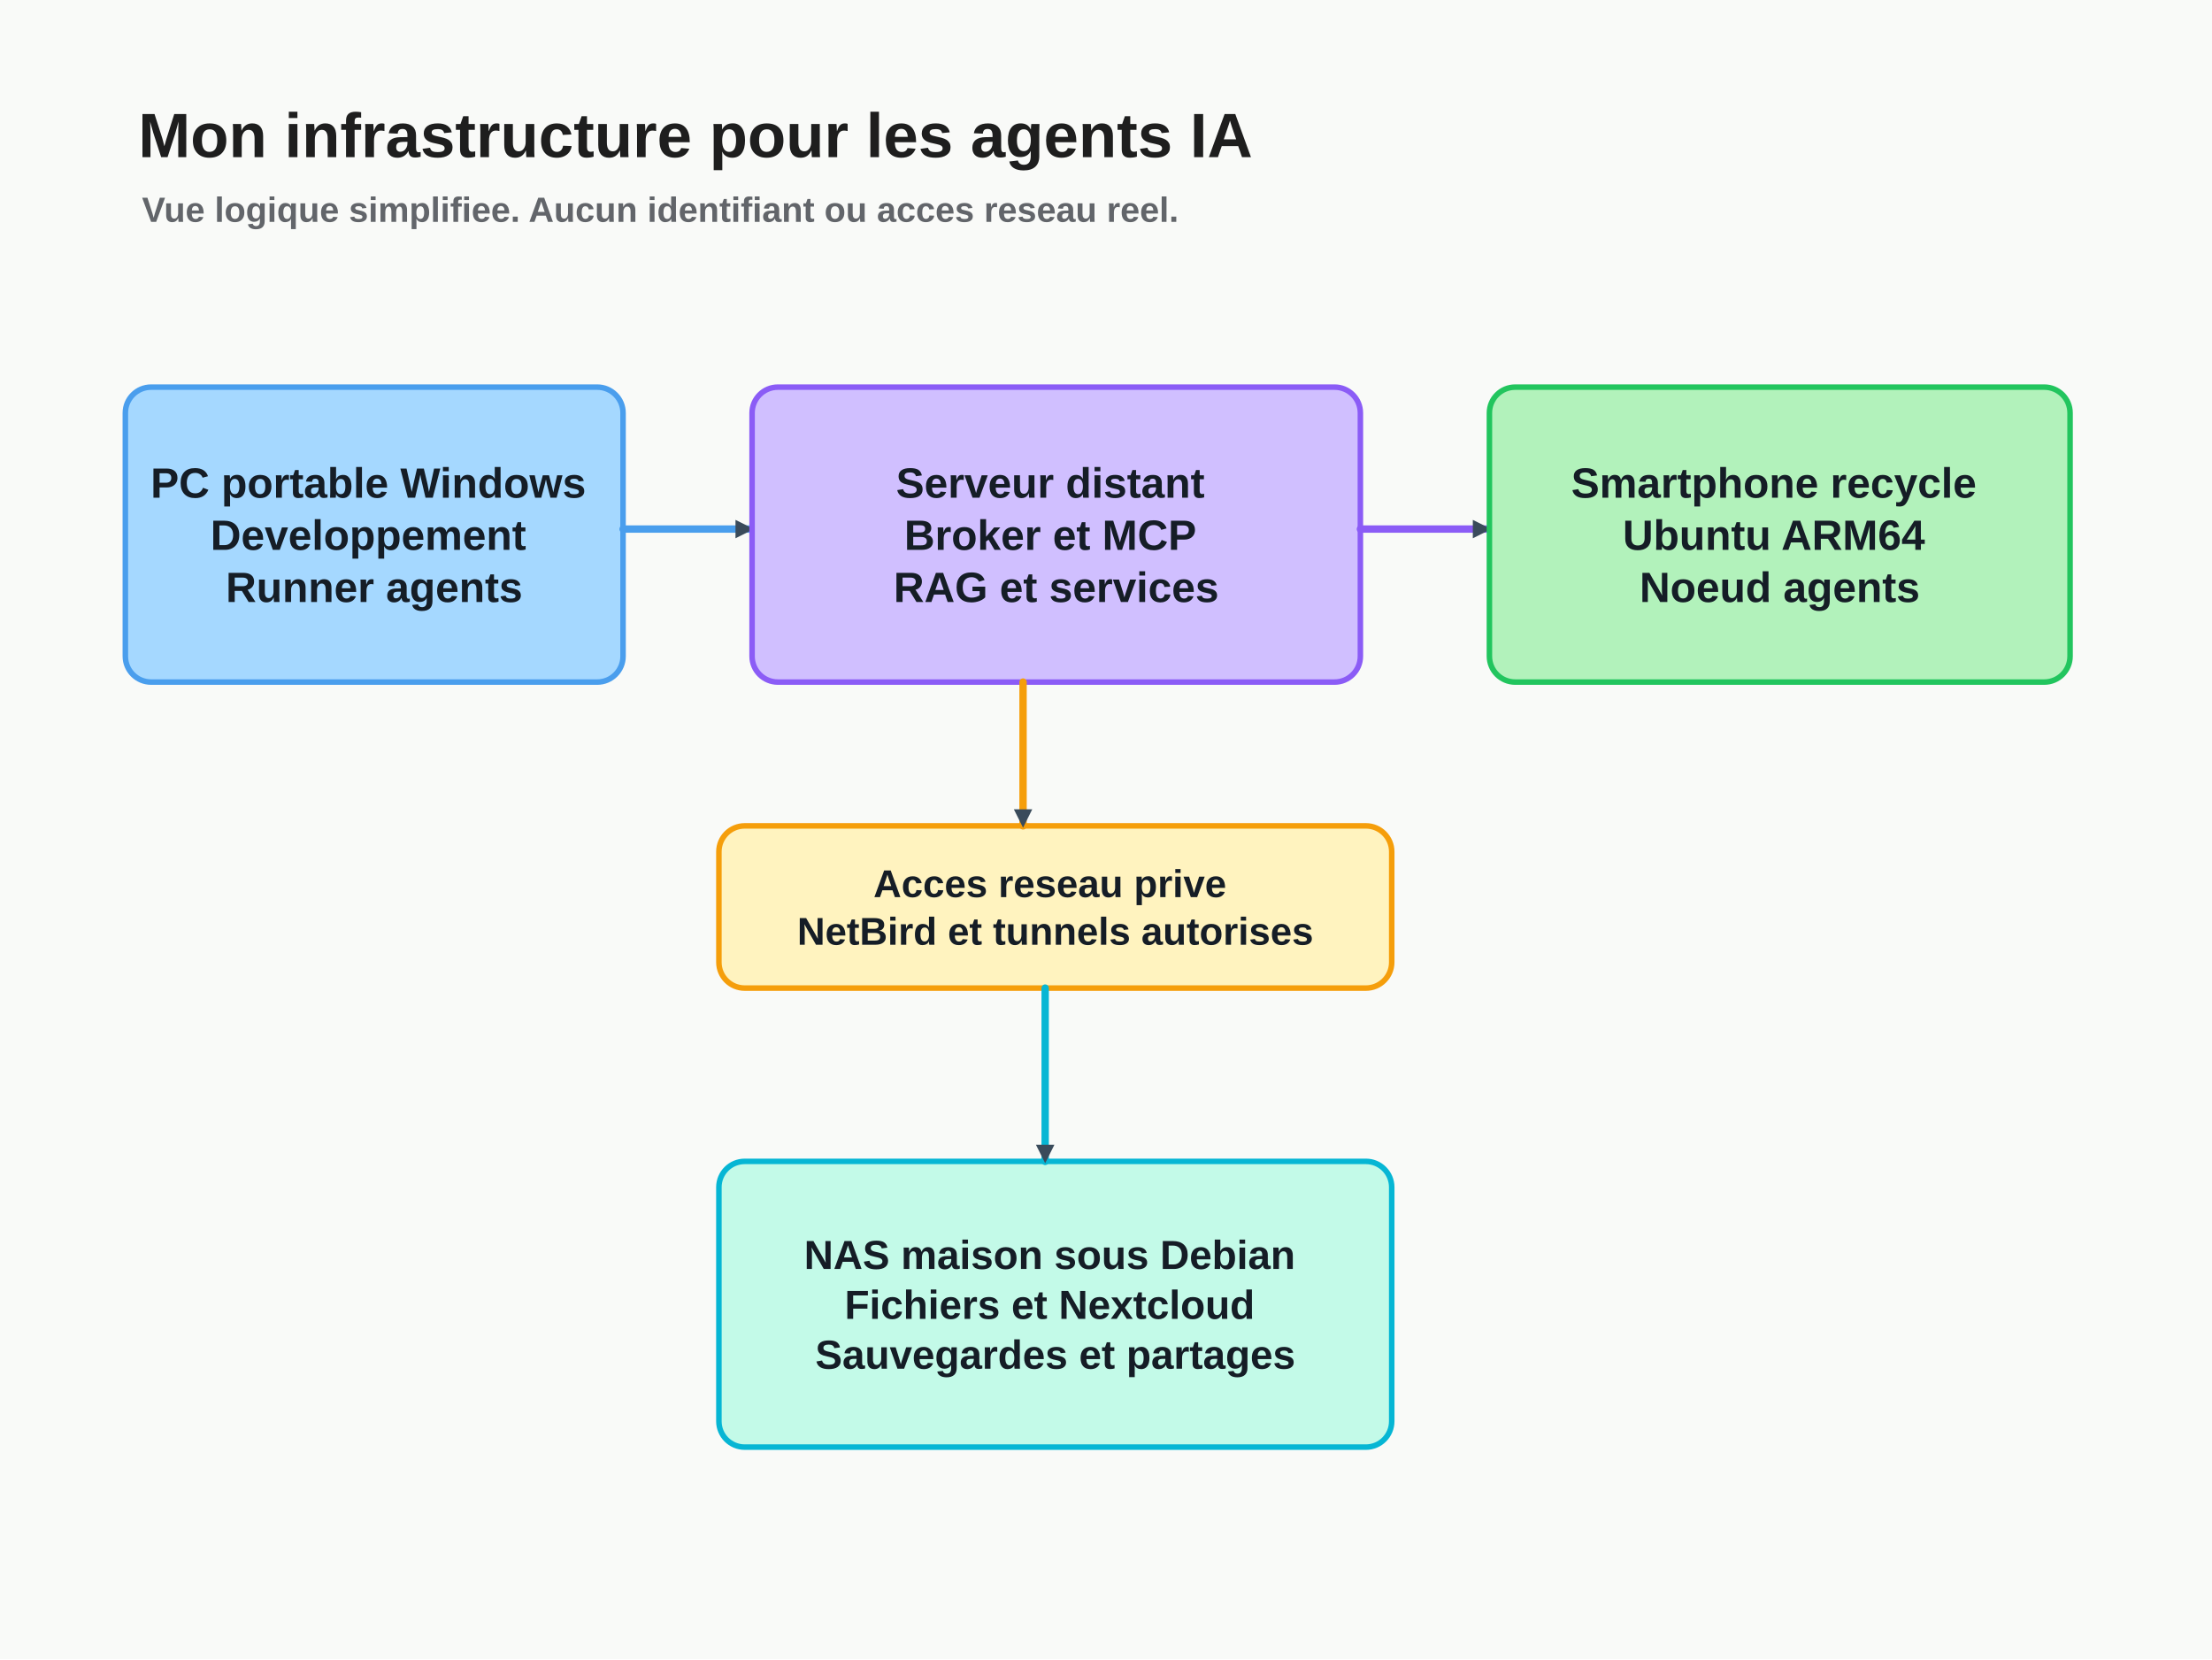
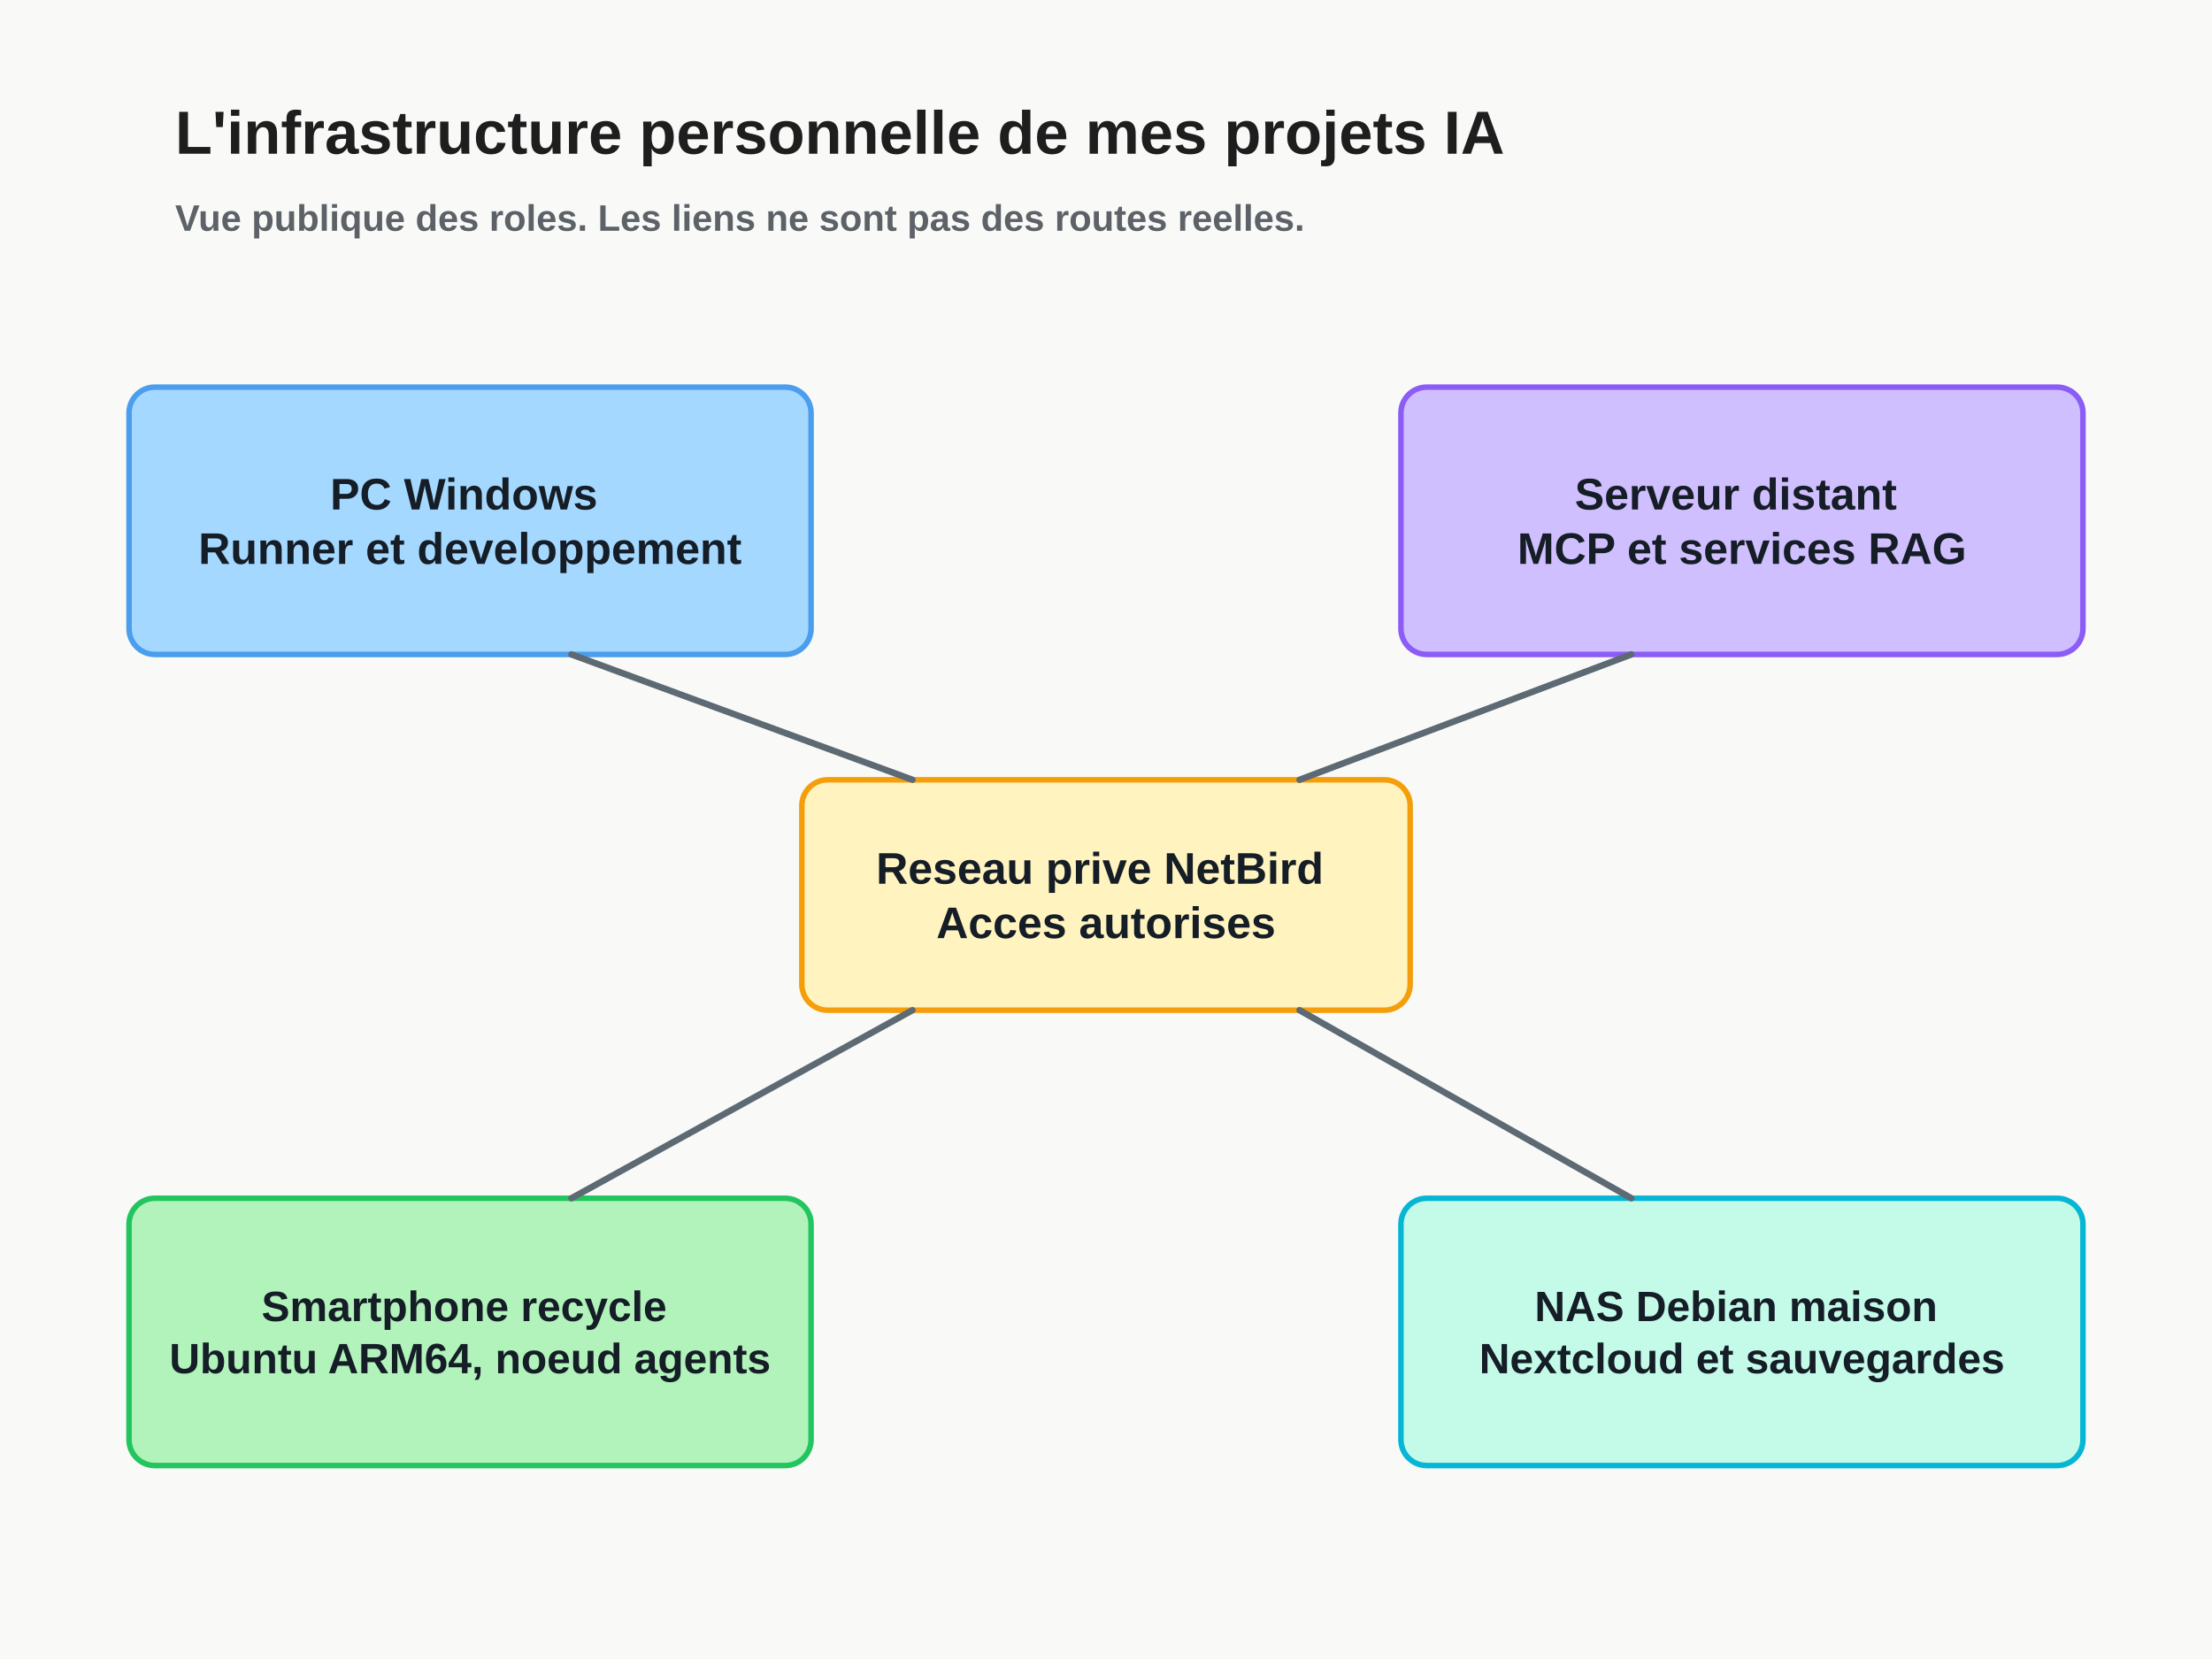
- <svg xmlns="http://www.w3.org/2000/svg" width="1200" height="900" viewBox="0 0 1200 900" role="img" aria-labelledby="title desc">
-   <defs>
-     <marker id="arrow" markerWidth="13" markerHeight="13" refX="10" refY="6" orient="auto" markerUnits="userSpaceOnUse">
-       <path d="M1 1 L11 6 L1 11 z" fill="#3a4b5b" />
-     </marker>
-   </defs>
+ <svg xmlns="http://www.w3.org/2000/svg" width="1200" height="900" viewBox="0 0 1200 900" role="img" aria-labelledby="top-title top-desc">
  <rect width="1200" height="900" fill="#f9faf8" />
-   <g>
-     <text x="75" y="85.24" fill="#1e1e1e" text-anchor="start" font-family="Arial,Helvetica,sans-serif" font-size="34" font-weight="600">
-       <tspan x="75" dy="0">Mon infrastructure pour les agents IA</tspan>
-     </text>
-     <text x="77" y="120.34" fill="#62656a" text-anchor="start" font-family="Arial,Helvetica,sans-serif" font-size="19" font-weight="600">
-       <tspan x="77" dy="0">Vue logique simplifiee. Aucun identifiant ou acces reseau reel.</tspan>
-     </text>
-     <rect x="68" y="210" width="270" height="160" rx="14" fill="#a5d8ff" stroke="#4a9eed" stroke-width="3" />
-     <polyline points="338,287 408,287" fill="none" stroke="#4a9eed" stroke-width="4" stroke-linejoin="round" stroke-linecap="round" marker-end="url(#arrow)" />
-     <rect x="408" y="210" width="330" height="160" rx="14" fill="#d0bfff" stroke="#8b5cf6" stroke-width="3" />
-     <polyline points="738,287 808,287" fill="none" stroke="#8b5cf6" stroke-width="4" stroke-linejoin="round" stroke-linecap="round" marker-end="url(#arrow)" />
-     <rect x="808" y="210" width="315" height="160" rx="14" fill="#b2f2bb" stroke="#22c55e" stroke-width="3" />
-     <rect x="390" y="448" width="365" height="88" rx="14" fill="#fff3bf" stroke="#f59e0b" stroke-width="3" />
-     <polyline points="555,370 555,448" fill="none" stroke="#f59e0b" stroke-width="4" stroke-linejoin="round" stroke-linecap="round" marker-end="url(#arrow)" />
-     <rect x="390" y="630" width="365" height="155" rx="14" fill="#c3fae8" stroke="#06b6d4" stroke-width="3" />
-     <polyline points="567,536 567,630" fill="none" stroke="#06b6d4" stroke-width="4" stroke-linejoin="round" stroke-linecap="round" marker-end="url(#arrow)" />
-     <text x="203" y="269.99" fill="#151d26" text-anchor="middle" font-family="Arial,Helvetica,sans-serif" font-size="23" font-weight="650">
-       <tspan x="203" dy="0">PC portable Windows</tspan>
-       <tspan x="203" dy="28.29">Developpement</tspan>
-       <tspan x="203" dy="28.29">Runner agents</tspan>
-     </text>
-     <text x="573" y="269.99" fill="#151d26" text-anchor="middle" font-family="Arial,Helvetica,sans-serif" font-size="23" font-weight="650">
-       <tspan x="573" dy="0">Serveur distant</tspan>
-       <tspan x="573" dy="28.29">Broker et MCP</tspan>
-       <tspan x="573" dy="28.29">RAG et services</tspan>
-     </text>
-     <text x="965.5" y="269.99" fill="#151d26" text-anchor="middle" font-family="Arial,Helvetica,sans-serif" font-size="23" font-weight="650">
-       <tspan x="965.5" dy="0">Smartphone recycle</tspan>
-       <tspan x="965.5" dy="28.29">Ubuntu ARM64</tspan>
-       <tspan x="965.5" dy="28.29">Noeud agents</tspan>
-     </text>
-     <text x="572.5" y="486.645" fill="#151d26" text-anchor="middle" font-family="Arial,Helvetica,sans-serif" font-size="21" font-weight="650">
-       <tspan x="572.5" dy="0">Acces reseau prive</tspan>
-       <tspan x="572.5" dy="25.83">NetBird et tunnels autorises</tspan>
-     </text>
-     <text x="572.5" y="688.36" fill="#151d26" text-anchor="middle" font-family="Arial,Helvetica,sans-serif" font-size="22" font-weight="650">
-       <tspan x="572.5" dy="0">NAS maison sous Debian</tspan>
-       <tspan x="572.5" dy="27.06">Fichiers et Nextcloud</tspan>
-       <tspan x="572.5" dy="27.06">Sauvegardes et partages</tspan>
-     </text>
-   </g>
+   <text x="95" y="83.38" font-family="Arial,Helvetica,sans-serif" fill="#1e1e1e" font-weight="600" font-size="33" text-anchor="start">
+     <tspan x="95" dy="0">L'infrastructure personnelle de mes projets IA</tspan>
+   </text>
+   <text x="95" y="125.2" font-family="Arial,Helvetica,sans-serif" fill="#5c6267" font-weight="600" font-size="20" text-anchor="start">
+     <tspan x="95" dy="0">Vue publique des roles. Les liens ne sont pas des routes reelles.</tspan>
+   </text>
+   <rect x="70" y="210" width="370" height="145" rx="14" fill="#a5d8ff" stroke="#4a9eed" stroke-width="3" />
+   <rect x="760" y="210" width="370" height="145" rx="14" fill="#d0bfff" stroke="#8b5cf6" stroke-width="3" />
+   <rect x="435" y="423" width="330" height="125" rx="14" fill="#fff3bf" stroke="#f59e0b" stroke-width="3" />
+   <polyline points="310,355 495,423" fill="none" stroke="#5d6973" stroke-width="3.5" stroke-linecap="round" />
+   <polyline points="885,355 705,423" fill="none" stroke="#5d6973" stroke-width="3.5" stroke-linecap="round" />
+   <rect x="70" y="650" width="370" height="145" rx="14" fill="#b2f2bb" stroke="#22c55e" stroke-width="3" />
+   <polyline points="310,650 495,548" fill="none" stroke="#5d6973" stroke-width="3.5" stroke-linecap="round" />
+   <rect x="760" y="650" width="370" height="145" rx="14" fill="#c3fae8" stroke="#06b6d4" stroke-width="3" />
+   <polyline points="885,650 705,548" fill="none" stroke="#5d6973" stroke-width="3.5" stroke-linecap="round" />
+   <text x="255" y="276.38" font-family="Arial,Helvetica,sans-serif" fill="#151d26" font-weight="650" font-size="24" text-anchor="middle">
+     <tspan x="255" dy="0">PC Windows</tspan>
+     <tspan x="255" dy="29.52">Runner et developpement</tspan>
+   </text>
+   <text x="945" y="276.38" font-family="Arial,Helvetica,sans-serif" fill="#151d26" font-weight="650" font-size="24" text-anchor="middle">
+     <tspan x="945" dy="0">Serveur distant</tspan>
+     <tspan x="945" dy="29.52">MCP et services RAG</tspan>
+   </text>
+   <text x="600" y="479.38" font-family="Arial,Helvetica,sans-serif" fill="#151d26" font-weight="650" font-size="24" text-anchor="middle">
+     <tspan x="600" dy="0">Reseau prive NetBird</tspan>
+     <tspan x="600" dy="29.52">Acces autorises</tspan>
+   </text>
+   <text x="255" y="716.635" font-family="Arial,Helvetica,sans-serif" fill="#151d26" font-weight="650" font-size="23" text-anchor="middle">
+     <tspan x="255" dy="0">Smartphone recycle</tspan>
+     <tspan x="255" dy="28.29">Ubuntu ARM64, noeud agents</tspan>
+   </text>
+   <text x="945" y="716.635" font-family="Arial,Helvetica,sans-serif" fill="#151d26" font-weight="650" font-size="23" text-anchor="middle">
+     <tspan x="945" dy="0">NAS Debian maison</tspan>
+     <tspan x="945" dy="28.29">Nextcloud et sauvegardes</tspan>
+   </text>
</svg>
